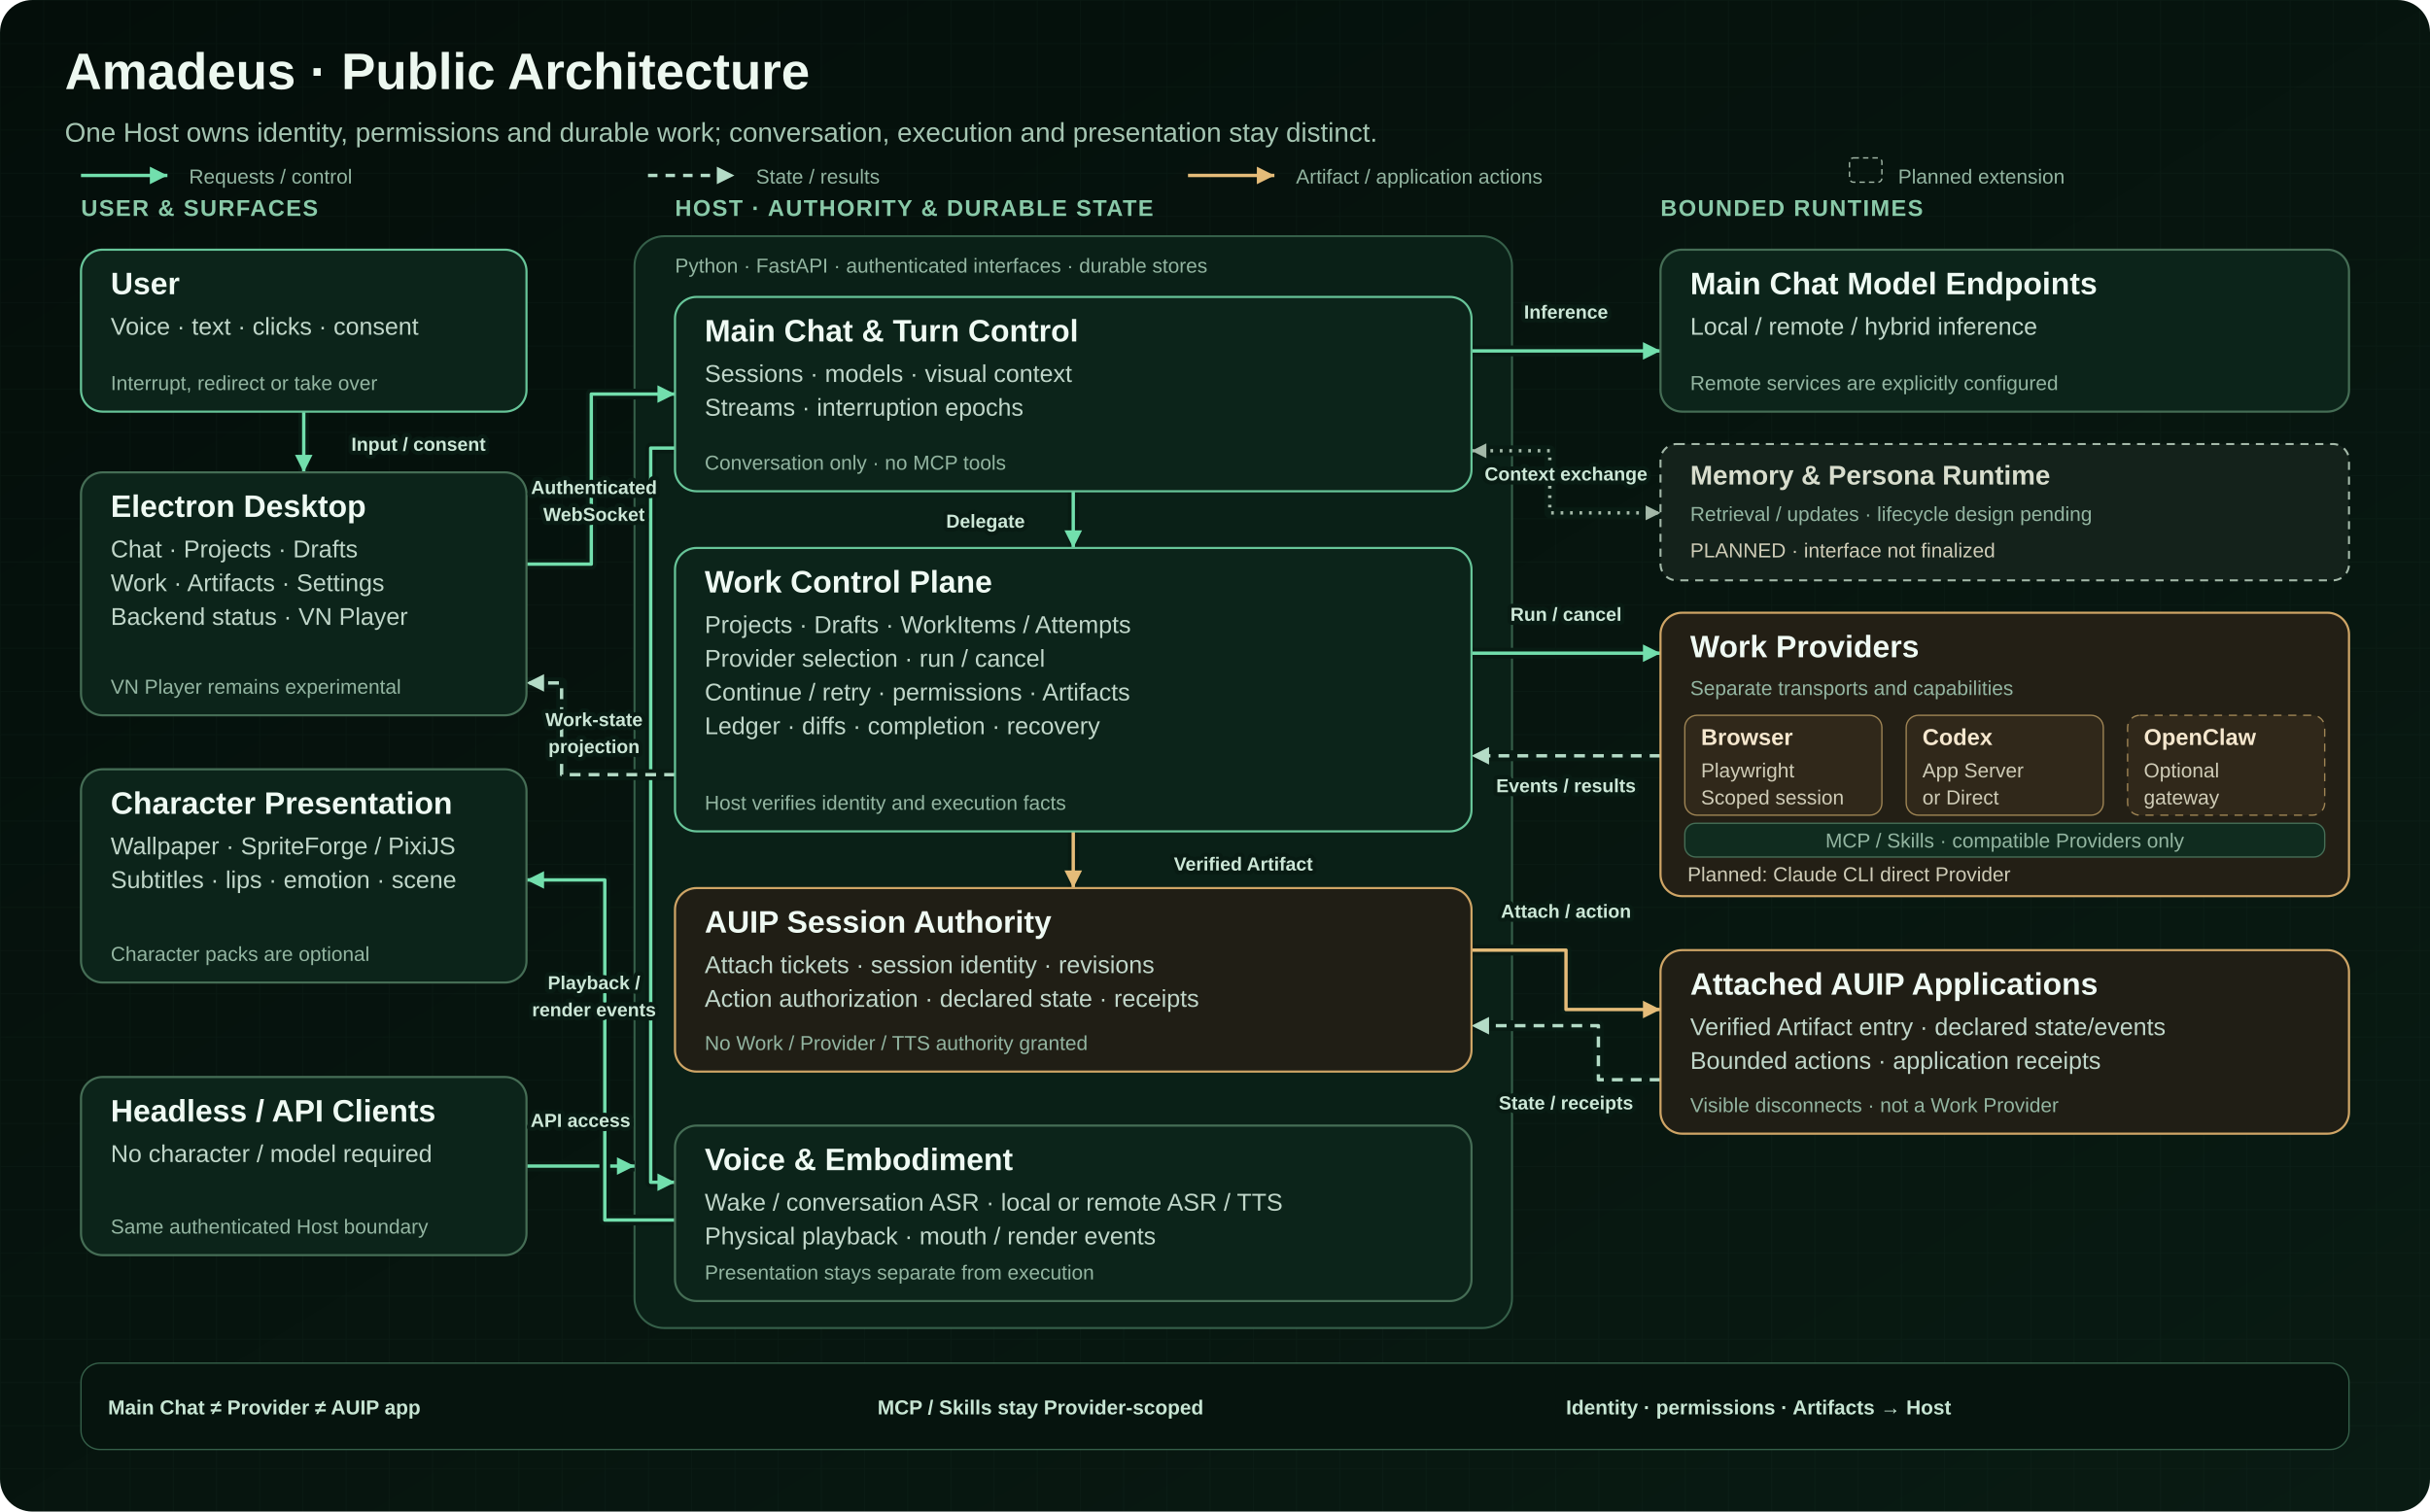
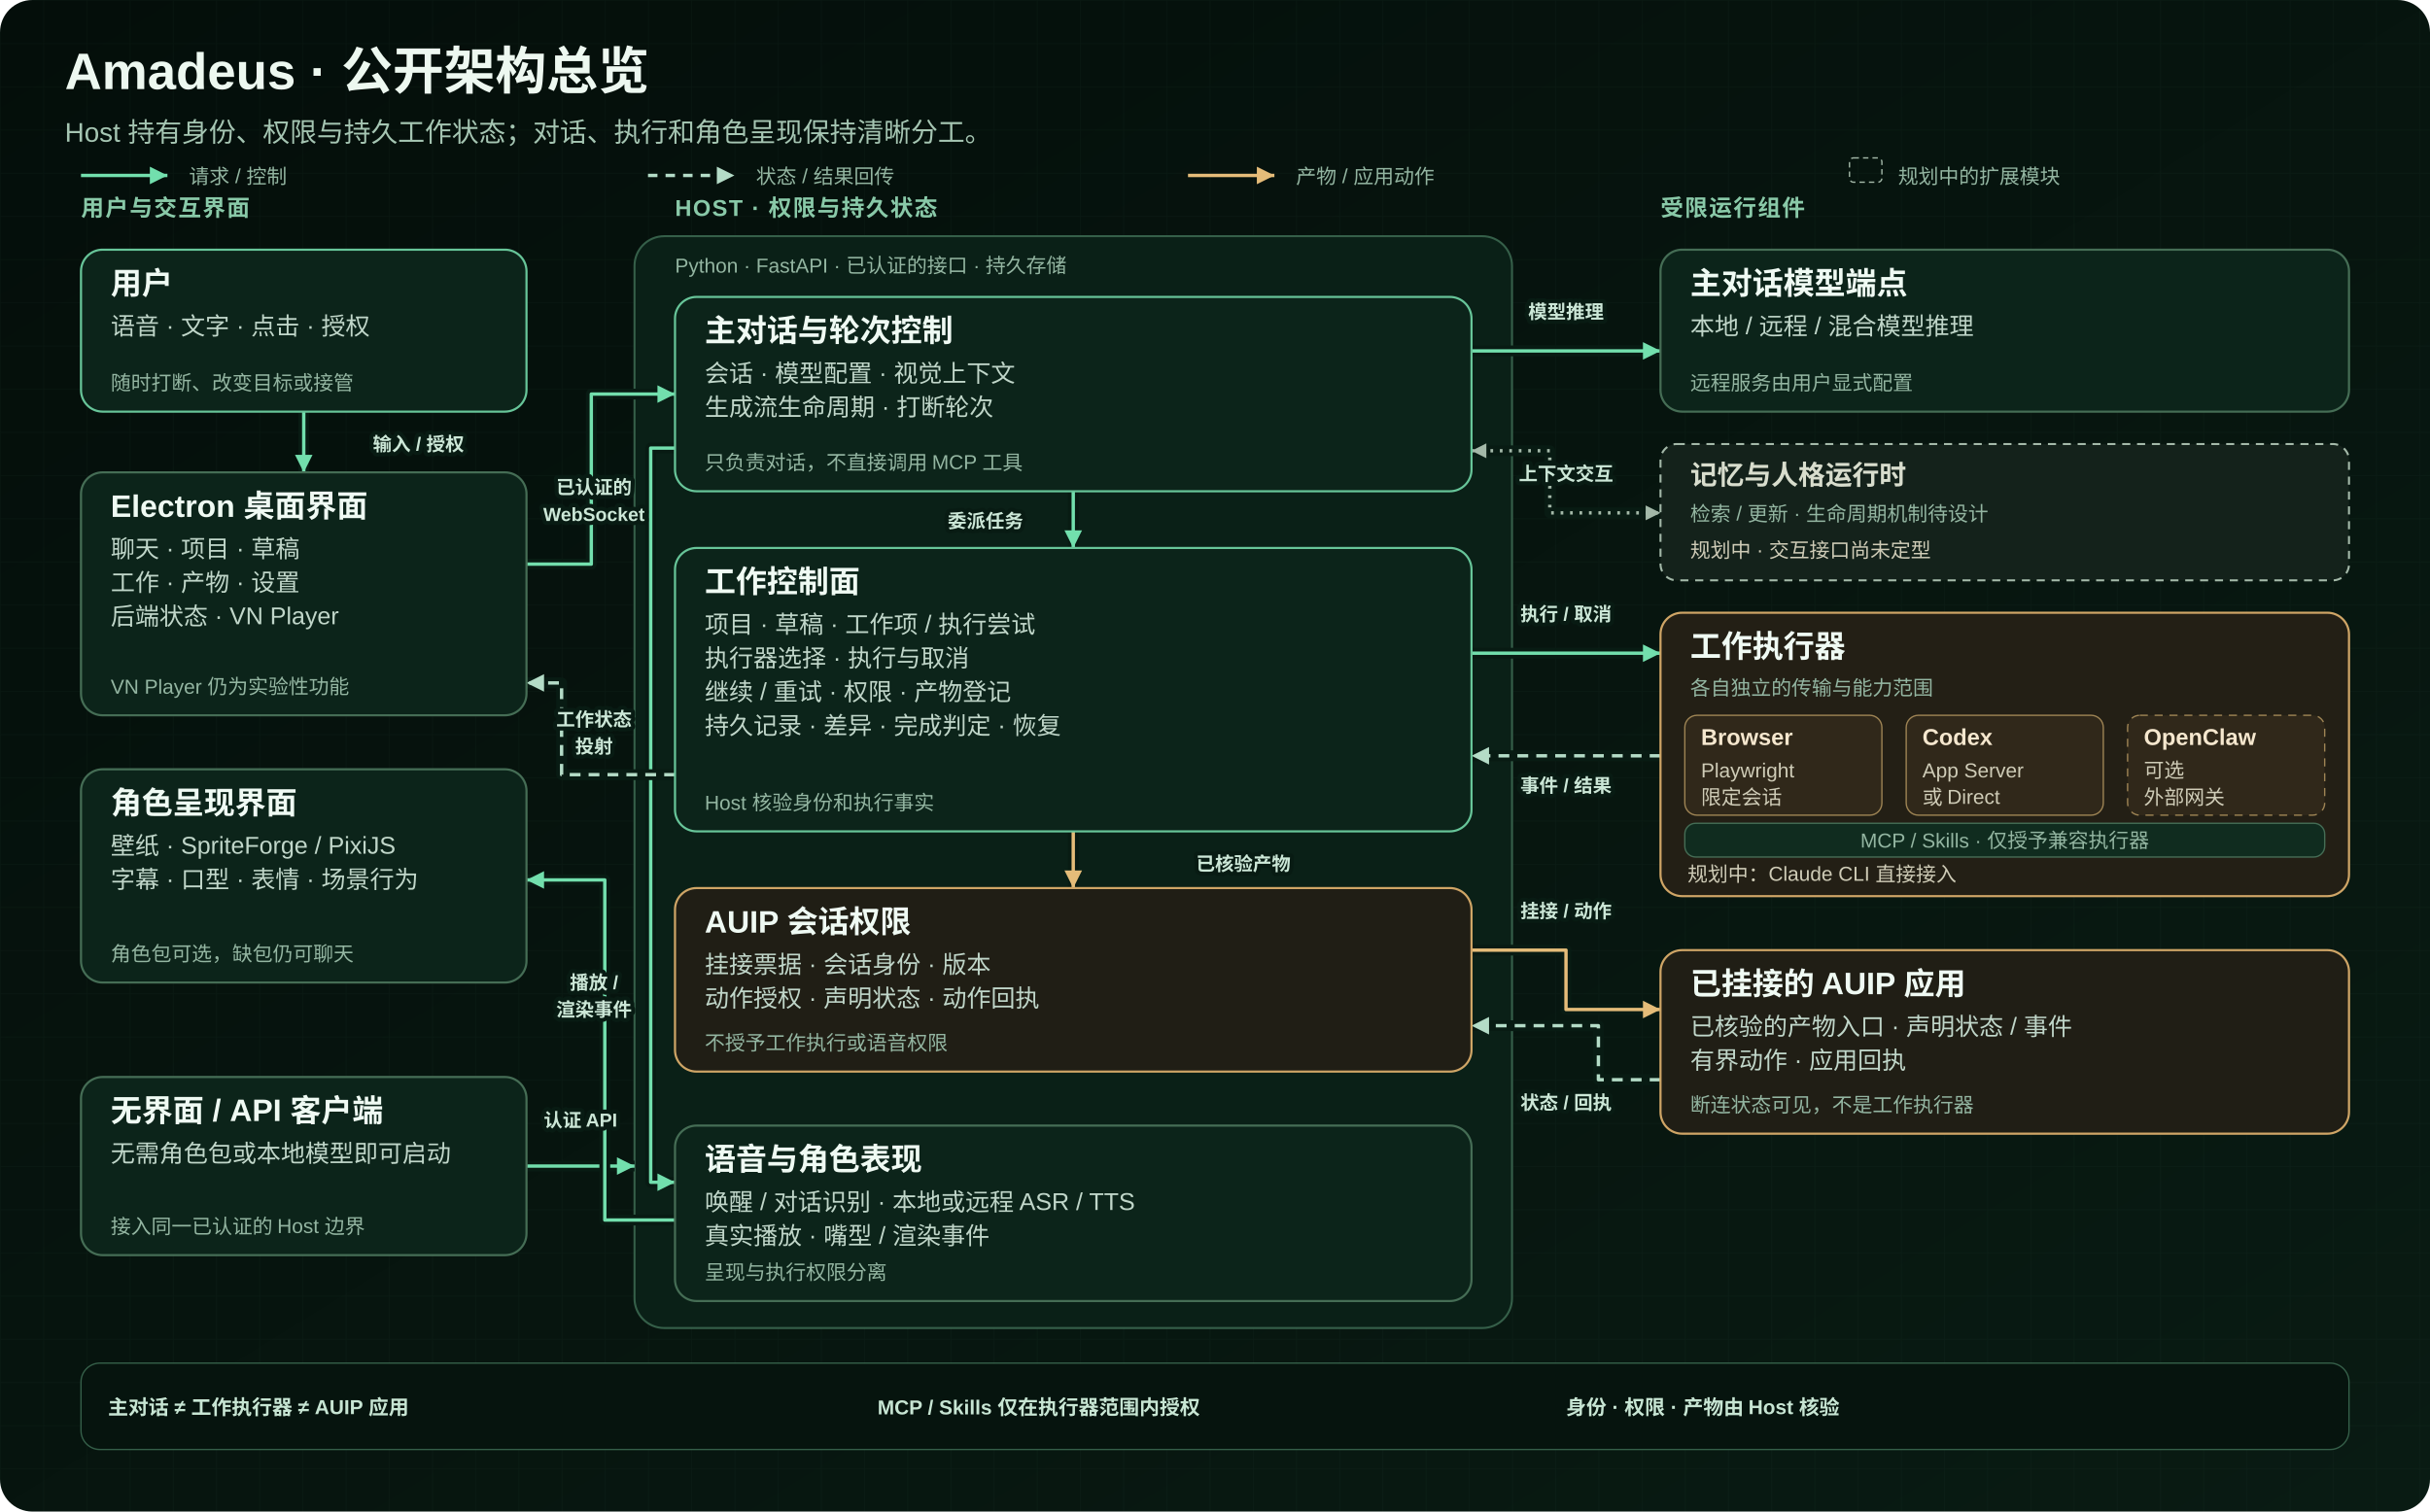
- <svg xmlns="http://www.w3.org/2000/svg" width="1800" height="1120" viewBox="0 0 1800 1120" role="img" aria-labelledby="title desc" xml:lang="en">
+ <svg xmlns="http://www.w3.org/2000/svg" width="1800" height="1120" viewBox="0 0 1800 1120" role="img" aria-labelledby="title desc" xml:lang="zh">
  <defs>
    <linearGradient id="bg" x2="1" y2="1">
      <stop stop-color="#040e0a" />
      <stop offset="1" stop-color="#091b13" />
    </linearGradient>
    <pattern id="grid" width="32" height="32" patternUnits="userSpaceOnUse">
      <path d="M32 0H0V32" fill="none" stroke="#8bd8af" opacity=".035" />
    </pattern>
    <marker id="control" viewBox="0 0 10 10" refX="10" refY="5" markerUnits="userSpaceOnUse" markerWidth="13" markerHeight="13" orient="auto">
      <path d="M0 0L10 5L0 10Z" fill="#72dfad" />
    </marker>
    <marker id="return" viewBox="0 0 10 10" refX="10" refY="5" markerUnits="userSpaceOnUse" markerWidth="13" markerHeight="13" orient="auto">
      <path d="M0 0L10 5L0 10Z" fill="#b4dcc7" />
    </marker>
    <marker id="artifact" viewBox="0 0 10 10" refX="10" refY="5" markerUnits="userSpaceOnUse" markerWidth="13" markerHeight="13" orient="auto">
      <path d="M0 0L10 5L0 10Z" fill="#e5bc79" />
    </marker>
    <marker id="planned" viewBox="0 0 10 10" refX="10" refY="5" markerUnits="userSpaceOnUse" markerWidth="11" markerHeight="11" orient="auto-start-reverse">
      <path d="M0 0L10 5L0 10Z" fill="#a4b9a9" />
    </marker>
    <style>
    text{font-family:"Segoe UI","Microsoft YaHei",Arial,sans-serif}
    .title{font-size:38px;font-weight:700;fill:#edf8f0}
    .subtitle{font-size:20px;fill:#a5c5b2}
    .column{font-size:17px;letter-spacing:1px;font-weight:700;fill:#89c9a8}
    .card-title{font-size:23px;font-weight:650;fill:#effaf3}
    .body{font-size:18px;fill:#c0d6c9}
    .note{font-size:15px;fill:#93b5a1}
    .flow{font-size:14px;font-weight:600;fill:#cce7d7;paint-order:stroke;stroke:#081b13;stroke-width:6;stroke-linejoin:round}
    .mini-title{font-size:17px;font-weight:650;fill:#f5e7ce}
    .mini{font-size:15px;fill:#cfccb7}
    .footer{font-size:15px;font-weight:600;fill:#c7e5d3}
    .planned-title{font-size:20px;font-weight:650;fill:#d8ddcd}
  </style>
  </defs>
  <rect width="1800" height="1120" rx="24" fill="url(#bg)" />
  <rect width="1800" height="1120" rx="24" fill="url(#grid)" />
-   <text x="48" y="66" class="title" text-anchor="start">Amadeus · Public Architecture</text>
-   <text x="48" y="105" class="subtitle" text-anchor="start">One Host owns identity, permissions and durable work; conversation, execution and presentation stay distinct.</text>
+   <text x="48" y="66" class="title" text-anchor="start">Amadeus · 公开架构总览</text>
+   <text x="48" y="105" class="subtitle" text-anchor="start">Host 持有身份、权限与持久工作状态；对话、执行和角色呈现保持清晰分工。</text>
  <path d="M60 130H124" fill="none" stroke="#72dfad" stroke-width="2.5" marker-end="url(#control)" />
-   <text x="140" y="136" class="note" text-anchor="start">Requests / control</text>
+   <text x="140" y="136" class="note" text-anchor="start">请求 / 控制</text>
  <path d="M480 130H544" fill="none" stroke="#b4dcc7" stroke-width="2.5" marker-end="url(#return)" stroke-dasharray="7 6" />
-   <text x="560" y="136" class="note" text-anchor="start">State / results</text>
+   <text x="560" y="136" class="note" text-anchor="start">状态 / 结果回传</text>
  <path d="M880 130H944" fill="none" stroke="#e5bc79" stroke-width="2.5" marker-end="url(#artifact)" />
-   <text x="960" y="136" class="note" text-anchor="start">Artifact / application actions</text>
+   <text x="960" y="136" class="note" text-anchor="start">产物 / 应用动作</text>
  <rect x="1370" y="117" width="24" height="18" rx="3" fill="none" stroke="#a4b9a9" stroke-dasharray="4 3" />
-   <text x="1406" y="136" class="note" text-anchor="start">Planned extension</text>
-   <text x="60" y="160" class="column" text-anchor="start">USER &amp; SURFACES</text>
-   <text x="500" y="160" class="column" text-anchor="start">HOST · AUTHORITY &amp; DURABLE STATE</text>
-   <text x="1230" y="160" class="column" text-anchor="start">BOUNDED RUNTIMES</text>
+   <text x="1406" y="136" class="note" text-anchor="start">规划中的扩展模块</text>
+   <text x="60" y="160" class="column" text-anchor="start">用户与交互界面</text>
+   <text x="500" y="160" class="column" text-anchor="start">HOST · 权限与持久状态</text>
+   <text x="1230" y="160" class="column" text-anchor="start">受限运行组件</text>
  <g id="node-host" data-node="host">
    <rect x="470" y="175" width="650" height="809" rx="22" fill="#0a2017" stroke="#355f49" stroke-width="1.5" />
  </g>
-   <text x="500" y="202" class="note" text-anchor="start">Python · FastAPI · authenticated interfaces · durable stores</text>
+   <text x="500" y="202" class="note" text-anchor="start">Python · FastAPI · 已认证的接口 · 持久存储</text>
  <g data-edge="user-desktop" data-from="user" data-to="desktop">
    <path d="M225 305 L225 350" fill="none" stroke="#081b13" stroke-width="8" stroke-linejoin="round" />
    <path class="connector" d="M225 305 L225 350" fill="none" stroke="#72dfad" stroke-width="2.5" stroke-linejoin="round" marker-end="url(#control)" />
  </g>
  <g data-edge="desktop-chat" data-from="desktop" data-to="chat">
    <path d="M390 418 L438 418 L438 292 L500 292" fill="none" stroke="#081b13" stroke-width="8" stroke-linejoin="round" />
    <path class="connector" d="M390 418 L438 418 L438 292 L500 292" fill="none" stroke="#72dfad" stroke-width="2.5" stroke-linejoin="round" marker-end="url(#control)" />
  </g>
  <g data-edge="chat-models" data-from="chat" data-to="models">
    <path d="M1090 260 L1230 260" fill="none" stroke="#081b13" stroke-width="8" stroke-linejoin="round" />
    <path class="connector" d="M1090 260 L1230 260" fill="none" stroke="#72dfad" stroke-width="2.5" stroke-linejoin="round" marker-end="url(#control)" />
  </g>
  <g data-edge="chat-memory" data-from="chat" data-to="memory">
    <path d="M1090 334 L1148 334 L1148 380 L1230 380" fill="none" stroke="#081b13" stroke-width="8" stroke-linejoin="round" />
    <path class="connector" d="M1090 334 L1148 334 L1148 380 L1230 380" fill="none" stroke="#a4b9a9" stroke-width="2.5" stroke-linejoin="round" marker-end="url(#planned)" marker-start="url(#planned)" stroke-dasharray="2 5" />
  </g>
  <g data-edge="chat-work" data-from="chat" data-to="work">
    <path d="M795 364 L795 406" fill="none" stroke="#081b13" stroke-width="8" stroke-linejoin="round" />
    <path class="connector" d="M795 364 L795 406" fill="none" stroke="#72dfad" stroke-width="2.5" stroke-linejoin="round" marker-end="url(#control)" />
  </g>
  <g data-edge="chat-voice" data-from="chat" data-to="voice">
    <path d="M500 332 L482 332 L482 876 L500 876" fill="none" stroke="#081b13" stroke-width="8" stroke-linejoin="round" />
    <path class="connector" d="M500 332 L482 332 L482 876 L500 876" fill="none" stroke="#72dfad" stroke-width="2.5" stroke-linejoin="round" marker-end="url(#control)" />
  </g>
  <g data-edge="work-providers" data-from="work" data-to="providers">
    <path d="M1090 484 L1230 484" fill="none" stroke="#081b13" stroke-width="8" stroke-linejoin="round" />
    <path class="connector" d="M1090 484 L1230 484" fill="none" stroke="#72dfad" stroke-width="2.5" stroke-linejoin="round" marker-end="url(#control)" />
  </g>
  <g data-edge="providers-work" data-from="providers" data-to="work">
    <path d="M1230 560 L1090 560" fill="none" stroke="#081b13" stroke-width="8" stroke-linejoin="round" />
    <path class="connector" d="M1230 560 L1090 560" fill="none" stroke="#b4dcc7" stroke-width="2.5" stroke-linejoin="round" marker-end="url(#return)" stroke-dasharray="8 6" />
  </g>
  <g data-edge="work-desktop" data-from="work" data-to="desktop">
    <path d="M500 574 L416 574 L416 506 L390 506" fill="none" stroke="#081b13" stroke-width="8" stroke-linejoin="round" />
    <path class="connector" d="M500 574 L416 574 L416 506 L390 506" fill="none" stroke="#b4dcc7" stroke-width="2.5" stroke-linejoin="round" marker-end="url(#return)" stroke-dasharray="8 6" />
  </g>
  <g data-edge="work-auip" data-from="work" data-to="auip">
    <path d="M795 616 L795 658" fill="none" stroke="#081b13" stroke-width="8" stroke-linejoin="round" />
    <path class="connector" d="M795 616 L795 658" fill="none" stroke="#e5bc79" stroke-width="2.5" stroke-linejoin="round" marker-end="url(#artifact)" />
  </g>
  <g data-edge="headless-host" data-from="headless" data-to="host">
    <path d="M390 864 L470 864" fill="none" stroke="#081b13" stroke-width="8" stroke-linejoin="round" />
    <path class="connector" d="M390 864 L470 864" fill="none" stroke="#72dfad" stroke-width="2.5" stroke-linejoin="round" marker-end="url(#control)" />
  </g>
  <g data-edge="auip-apps" data-from="auip" data-to="apps">
    <path d="M1090 704 L1160 704 L1160 748 L1230 748" fill="none" stroke="#081b13" stroke-width="8" stroke-linejoin="round" />
    <path class="connector" d="M1090 704 L1160 704 L1160 748 L1230 748" fill="none" stroke="#e5bc79" stroke-width="2.5" stroke-linejoin="round" marker-end="url(#artifact)" />
  </g>
  <g data-edge="apps-auip" data-from="apps" data-to="auip">
    <path d="M1230 800 L1184 800 L1184 760 L1090 760" fill="none" stroke="#081b13" stroke-width="8" stroke-linejoin="round" />
    <path class="connector" d="M1230 800 L1184 800 L1184 760 L1090 760" fill="none" stroke="#b4dcc7" stroke-width="2.5" stroke-linejoin="round" marker-end="url(#return)" stroke-dasharray="8 6" />
  </g>
  <g data-edge="voice-surface" data-from="voice" data-to="surface">
    <path d="M500 904 L448 904 L448 652 L390 652" fill="none" stroke="#081b13" stroke-width="8" stroke-linejoin="round" />
    <path class="connector" d="M500 904 L448 904 L448 652 L390 652" fill="none" stroke="#72dfad" stroke-width="2.5" stroke-linejoin="round" marker-end="url(#control)" />
  </g>
  <g id="node-user" data-node="user">
    <rect x="60" y="185" width="330" height="120" rx="16" fill="#0c241a" stroke="#67c599" stroke-width="1.6" />
-     <text x="82" y="218" class="card-title" text-anchor="start">User</text>
-     <text x="82" y="248" class="body" text-anchor="start">Voice · text · clicks · consent</text>
-     <text x="82" y="289" class="note" text-anchor="start">Interrupt, redirect or take over</text>
+     <text x="82" y="218" class="card-title" text-anchor="start">用户</text>
+     <text x="82" y="248" class="body" text-anchor="start">语音 · 文字 · 点击 · 授权</text>
+     <text x="82" y="289" class="note" text-anchor="start">随时打断、改变目标或接管</text>
  </g>
  <g id="node-desktop" data-node="desktop">
    <rect x="60" y="350" width="330" height="180" rx="16" fill="#0c241a" stroke="#456d55" stroke-width="1.6" />
-     <text x="82" y="383" class="card-title" text-anchor="start">Electron Desktop</text>
-     <text x="82" y="413" class="body" text-anchor="start">Chat · Projects · Drafts</text>
-     <text x="82" y="438" class="body" text-anchor="start">Work · Artifacts · Settings</text>
-     <text x="82" y="463" class="body" text-anchor="start">Backend status · VN Player</text>
-     <text x="82" y="514" class="note" text-anchor="start">VN Player remains experimental</text>
+     <text x="82" y="383" class="card-title" text-anchor="start">Electron 桌面界面</text>
+     <text x="82" y="413" class="body" text-anchor="start">聊天 · 项目 · 草稿</text>
+     <text x="82" y="438" class="body" text-anchor="start">工作 · 产物 · 设置</text>
+     <text x="82" y="463" class="body" text-anchor="start">后端状态 · VN Player</text>
+     <text x="82" y="514" class="note" text-anchor="start">VN Player 仍为实验性功能</text>
  </g>
  <g id="node-headless" data-node="headless">
    <rect x="60" y="798" width="330" height="132" rx="16" fill="#0c241a" stroke="#456d55" stroke-width="1.6" />
-     <text x="82" y="831" class="card-title" text-anchor="start">Headless / API Clients</text>
-     <text x="82" y="861" class="body" text-anchor="start">No character / model required</text>
-     <text x="82" y="914" class="note" text-anchor="start">Same authenticated Host boundary</text>
+     <text x="82" y="831" class="card-title" text-anchor="start">无界面 / API 客户端</text>
+     <text x="82" y="861" class="body" text-anchor="start">无需角色包或本地模型即可启动</text>
+     <text x="82" y="914" class="note" text-anchor="start">接入同一已认证的 Host 边界</text>
  </g>
  <g id="node-surface" data-node="surface">
    <rect x="60" y="570" width="330" height="158" rx="16" fill="#0c241a" stroke="#456d55" stroke-width="1.6" />
-     <text x="82" y="603" class="card-title" text-anchor="start">Character Presentation</text>
-     <text x="82" y="633" class="body" text-anchor="start">Wallpaper · SpriteForge / PixiJS</text>
-     <text x="82" y="658" class="body" text-anchor="start">Subtitles · lips · emotion · scene</text>
-     <text x="82" y="712" class="note" text-anchor="start">Character packs are optional</text>
+     <text x="82" y="603" class="card-title" text-anchor="start">角色呈现界面</text>
+     <text x="82" y="633" class="body" text-anchor="start">壁纸 · SpriteForge / PixiJS</text>
+     <text x="82" y="658" class="body" text-anchor="start">字幕 · 口型 · 表情 · 场景行为</text>
+     <text x="82" y="712" class="note" text-anchor="start">角色包可选，缺包仍可聊天</text>
  </g>
  <g id="node-chat" data-node="chat">
    <rect x="500" y="220" width="590" height="144" rx="16" fill="#0c241a" stroke="#67c599" stroke-width="1.6" />
-     <text x="522" y="253" class="card-title" text-anchor="start">Main Chat &amp; Turn Control</text>
-     <text x="522" y="283" class="body" text-anchor="start">Sessions · models · visual context</text>
-     <text x="522" y="308" class="body" text-anchor="start">Streams · interruption epochs</text>
-     <text x="522" y="348" class="note" text-anchor="start">Conversation only · no MCP tools</text>
+     <text x="522" y="253" class="card-title" text-anchor="start">主对话与轮次控制</text>
+     <text x="522" y="283" class="body" text-anchor="start">会话 · 模型配置 · 视觉上下文</text>
+     <text x="522" y="308" class="body" text-anchor="start">生成流生命周期 · 打断轮次</text>
+     <text x="522" y="348" class="note" text-anchor="start">只负责对话，不直接调用 MCP 工具</text>
  </g>
  <g id="node-work" data-node="work">
    <rect x="500" y="406" width="590" height="210" rx="16" fill="#0c241a" stroke="#67c599" stroke-width="1.6" />
-     <text x="522" y="439" class="card-title" text-anchor="start">Work Control Plane</text>
-     <text x="522" y="469" class="body" text-anchor="start">Projects · Drafts · WorkItems / Attempts</text>
-     <text x="522" y="494" class="body" text-anchor="start">Provider selection · run / cancel</text>
-     <text x="522" y="519" class="body" text-anchor="start">Continue / retry · permissions · Artifacts</text>
-     <text x="522" y="544" class="body" text-anchor="start">Ledger · diffs · completion · recovery</text>
-     <text x="522" y="600" class="note" text-anchor="start">Host verifies identity and execution facts</text>
+     <text x="522" y="439" class="card-title" text-anchor="start">工作控制面</text>
+     <text x="522" y="469" class="body" text-anchor="start">项目 · 草稿 · 工作项 / 执行尝试</text>
+     <text x="522" y="494" class="body" text-anchor="start">执行器选择 · 执行与取消</text>
+     <text x="522" y="519" class="body" text-anchor="start">继续 / 重试 · 权限 · 产物登记</text>
+     <text x="522" y="544" class="body" text-anchor="start">持久记录 · 差异 · 完成判定 · 恢复</text>
+     <text x="522" y="600" class="note" text-anchor="start">Host 核验身份和执行事实</text>
  </g>
  <g id="node-auip" data-node="auip">
    <rect x="500" y="658" width="590" height="136" rx="16" fill="#201e15" stroke="#cfa566" stroke-width="1.6" />
-     <text x="522" y="691" class="card-title" text-anchor="start">AUIP Session Authority</text>
-     <text x="522" y="721" class="body" text-anchor="start">Attach tickets · session identity · revisions</text>
-     <text x="522" y="746" class="body" text-anchor="start">Action authorization · declared state · receipts</text>
-     <text x="522" y="778" class="note" text-anchor="start">No Work / Provider / TTS authority granted</text>
+     <text x="522" y="691" class="card-title" text-anchor="start">AUIP 会话权限</text>
+     <text x="522" y="721" class="body" text-anchor="start">挂接票据 · 会话身份 · 版本</text>
+     <text x="522" y="746" class="body" text-anchor="start">动作授权 · 声明状态 · 动作回执</text>
+     <text x="522" y="778" class="note" text-anchor="start">不授予工作执行或语音权限</text>
  </g>
  <g id="node-voice" data-node="voice">
    <rect x="500" y="834" width="590" height="130" rx="16" fill="#0c241a" stroke="#456d55" stroke-width="1.6" />
-     <text x="522" y="867" class="card-title" text-anchor="start">Voice &amp; Embodiment</text>
-     <text x="522" y="897" class="body" text-anchor="start">Wake / conversation ASR · local or remote ASR / TTS</text>
-     <text x="522" y="922" class="body" text-anchor="start">Physical playback · mouth / render events</text>
-     <text x="522" y="948" class="note" text-anchor="start">Presentation stays separate from execution</text>
+     <text x="522" y="867" class="card-title" text-anchor="start">语音与角色表现</text>
+     <text x="522" y="897" class="body" text-anchor="start">唤醒 / 对话识别 · 本地或远程 ASR / TTS</text>
+     <text x="522" y="922" class="body" text-anchor="start">真实播放 · 嘴型 / 渲染事件</text>
+     <text x="522" y="948" class="note" text-anchor="start">呈现与执行权限分离</text>
  </g>
  <g id="node-models" data-node="models">
    <rect x="1230" y="185" width="510" height="120" rx="16" fill="#0c241a" stroke="#456d55" stroke-width="1.6" />
-     <text x="1252" y="218" class="card-title" text-anchor="start">Main Chat Model Endpoints</text>
-     <text x="1252" y="248" class="body" text-anchor="start">Local / remote / hybrid inference</text>
-     <text x="1252" y="289" class="note" text-anchor="start">Remote services are explicitly configured</text>
+     <text x="1252" y="218" class="card-title" text-anchor="start">主对话模型端点</text>
+     <text x="1252" y="248" class="body" text-anchor="start">本地 / 远程 / 混合模型推理</text>
+     <text x="1252" y="289" class="note" text-anchor="start">远程服务由用户显式配置</text>
  </g>
  <g id="node-apps" data-node="apps">
    <rect x="1230" y="704" width="510" height="136" rx="16" fill="#201e15" stroke="#cfa566" stroke-width="1.6" />
-     <text x="1252" y="737" class="card-title" text-anchor="start">Attached AUIP Applications</text>
-     <text x="1252" y="767" class="body" text-anchor="start">Verified Artifact entry · declared state/events</text>
-     <text x="1252" y="792" class="body" text-anchor="start">Bounded actions · application receipts</text>
-     <text x="1252" y="824" class="note" text-anchor="start">Visible disconnects · not a Work Provider</text>
+     <text x="1252" y="737" class="card-title" text-anchor="start">已挂接的 AUIP 应用</text>
+     <text x="1252" y="767" class="body" text-anchor="start">已核验的产物入口 · 声明状态 / 事件</text>
+     <text x="1252" y="792" class="body" text-anchor="start">有界动作 · 应用回执</text>
+     <text x="1252" y="824" class="note" text-anchor="start">断连状态可见，不是工作执行器</text>
  </g>
  <g id="node-memory" data-node="memory" data-status="planned">
    <rect x="1230" y="329" width="510" height="101" rx="12" fill="#14221b" stroke="#a4b9a9" stroke-width="1.5" stroke-dasharray="6 5" />
-     <text x="1252" y="359" class="planned-title" text-anchor="start">Memory &amp; Persona Runtime</text>
-     <text x="1252" y="386" class="note" text-anchor="start">Retrieval / updates · lifecycle design pending</text>
-     <text x="1252" y="413" class="mini" text-anchor="start">PLANNED · interface not finalized</text>
+     <text x="1252" y="359" class="planned-title" text-anchor="start">记忆与人格运行时</text>
+     <text x="1252" y="386" class="note" text-anchor="start">检索 / 更新 · 生命周期机制待设计</text>
+     <text x="1252" y="413" class="mini" text-anchor="start">规划中 · 交互接口尚未定型</text>
  </g>
  <g id="node-providers" data-node="providers">
    <rect x="1230" y="454" width="510" height="210" rx="16" fill="#231f15" stroke="#cfa566" stroke-width="1.6" />
-     <text x="1252" y="487" class="card-title" text-anchor="start">Work Providers</text>
-     <text x="1252" y="515" class="note" text-anchor="start">Separate transports and capabilities</text>
+     <text x="1252" y="487" class="card-title" text-anchor="start">工作执行器</text>
+     <text x="1252" y="515" class="note" text-anchor="start">各自独立的传输与能力范围</text>
    <rect x="1248" y="530" width="146" height="74" rx="9" fill="#30281a" stroke="#9e8454" />
    <text x="1260" y="552" class="mini-title" text-anchor="start">Browser</text>
    <text x="1260" y="576" class="mini" text-anchor="start">Playwright</text>
-     <text x="1260" y="596" class="mini" text-anchor="start">Scoped session</text>
+     <text x="1260" y="596" class="mini" text-anchor="start">限定会话</text>
    <rect x="1412" y="530" width="146" height="74" rx="9" fill="#30281a" stroke="#9e8454" />
    <text x="1424" y="552" class="mini-title" text-anchor="start">Codex</text>
    <text x="1424" y="576" class="mini" text-anchor="start">App Server</text>
-     <text x="1424" y="596" class="mini" text-anchor="start">or Direct</text>
+     <text x="1424" y="596" class="mini" text-anchor="start">或 Direct</text>
    <rect x="1576" y="530" width="146" height="74" rx="9" fill="#30281a" stroke="#9e8454" stroke-dasharray="6 5" />
    <text x="1588" y="552" class="mini-title" text-anchor="start">OpenClaw</text>
-     <text x="1588" y="576" class="mini" text-anchor="start">Optional</text>
-     <text x="1588" y="596" class="mini" text-anchor="start">gateway</text>
+     <text x="1588" y="576" class="mini" text-anchor="start">可选</text>
+     <text x="1588" y="596" class="mini" text-anchor="start">外部网关</text>
    <rect x="1248" y="610" width="474" height="25" rx="8" fill="#102c1f" stroke="#456d55" />
-     <text x="1485.0" y="628" class="note" text-anchor="middle">MCP / Skills · compatible Providers only</text>
-     <text x="1250" y="653" class="mini" text-anchor="start">Planned: Claude CLI direct Provider</text>
+     <text x="1485.0" y="628" class="note" text-anchor="middle">MCP / Skills · 仅授予兼容执行器</text>
+     <text x="1250" y="653" class="mini" text-anchor="start">规划中：Claude CLI 直接接入</text>
  </g>
  <g data-label="input">
-     <text x="310" y="334" class="flow" text-anchor="middle">Input / consent</text>
+     <text x="310" y="334" class="flow" text-anchor="middle">输入 / 授权</text>
  </g>
  <g data-label="ws">
-     <text x="440" y="366" class="flow" text-anchor="middle">Authenticated</text>
+     <text x="440" y="366" class="flow" text-anchor="middle">已认证的</text>
    <text x="440" y="386" class="flow" text-anchor="middle">WebSocket</text>
  </g>
  <g data-label="infer">
-     <text x="1160" y="236" class="flow" text-anchor="middle">Inference</text>
+     <text x="1160" y="236" class="flow" text-anchor="middle">模型推理</text>
  </g>
  <g data-label="retrieve">
-     <text x="1160" y="356" class="flow" text-anchor="middle">Context exchange</text>
+     <text x="1160" y="356" class="flow" text-anchor="middle">上下文交互</text>
  </g>
  <g data-label="delegate">
-     <text x="730" y="391" class="flow" text-anchor="middle">Delegate</text>
+     <text x="730" y="391" class="flow" text-anchor="middle">委派任务</text>
  </g>
  <g data-label="run">
-     <text x="1160" y="460" class="flow" text-anchor="middle">Run / cancel</text>
+     <text x="1160" y="460" class="flow" text-anchor="middle">执行 / 取消</text>
  </g>
  <g data-label="results">
-     <text x="1160" y="587" class="flow" text-anchor="middle">Events / results</text>
+     <text x="1160" y="587" class="flow" text-anchor="middle">事件 / 结果</text>
  </g>
  <g data-label="projection">
-     <text x="440" y="538" class="flow" text-anchor="middle">Work-state</text>
-     <text x="440" y="558" class="flow" text-anchor="middle">projection</text>
+     <text x="440" y="538" class="flow" text-anchor="middle">工作状态</text>
+     <text x="440" y="558" class="flow" text-anchor="middle">投射</text>
  </g>
  <g data-label="artifact">
-     <text x="921" y="645" class="flow" text-anchor="middle">Verified Artifact</text>
+     <text x="921" y="645" class="flow" text-anchor="middle">已核验产物</text>
  </g>
  <g data-label="api">
-     <text x="430" y="835" class="flow" text-anchor="middle">API access</text>
+     <text x="430" y="835" class="flow" text-anchor="middle">认证 API</text>
  </g>
  <g data-label="action">
-     <text x="1160" y="680" class="flow" text-anchor="middle">Attach / action</text>
+     <text x="1160" y="680" class="flow" text-anchor="middle">挂接 / 动作</text>
  </g>
  <g data-label="receipts">
-     <text x="1160" y="822" class="flow" text-anchor="middle">State / receipts</text>
+     <text x="1160" y="822" class="flow" text-anchor="middle">状态 / 回执</text>
  </g>
  <g data-label="playback">
-     <text x="440" y="733" class="flow" text-anchor="middle">Playback /</text>
-     <text x="440" y="753" class="flow" text-anchor="middle">render events</text>
+     <text x="440" y="733" class="flow" text-anchor="middle">播放 /</text>
+     <text x="440" y="753" class="flow" text-anchor="middle">渲染事件</text>
  </g>
  <rect x="60" y="1010" width="1680" height="64" rx="14" fill="#06140e" stroke="#355f49" />
-   <text x="80" y="1048" class="footer" text-anchor="start">Main Chat ≠ Provider ≠ AUIP app</text>
-   <text x="650" y="1048" class="footer" text-anchor="start">MCP / Skills stay Provider-scoped</text>
-   <text x="1160" y="1048" class="footer" text-anchor="start">Identity · permissions · Artifacts → Host</text>
+   <text x="80" y="1048" class="footer" text-anchor="start">主对话 ≠ 工作执行器 ≠ AUIP 应用</text>
+   <text x="650" y="1048" class="footer" text-anchor="start">MCP / Skills 仅在执行器范围内授权</text>
+   <text x="1160" y="1048" class="footer" text-anchor="start">身份 · 权限 · 产物由 Host 核验</text>
</svg>
